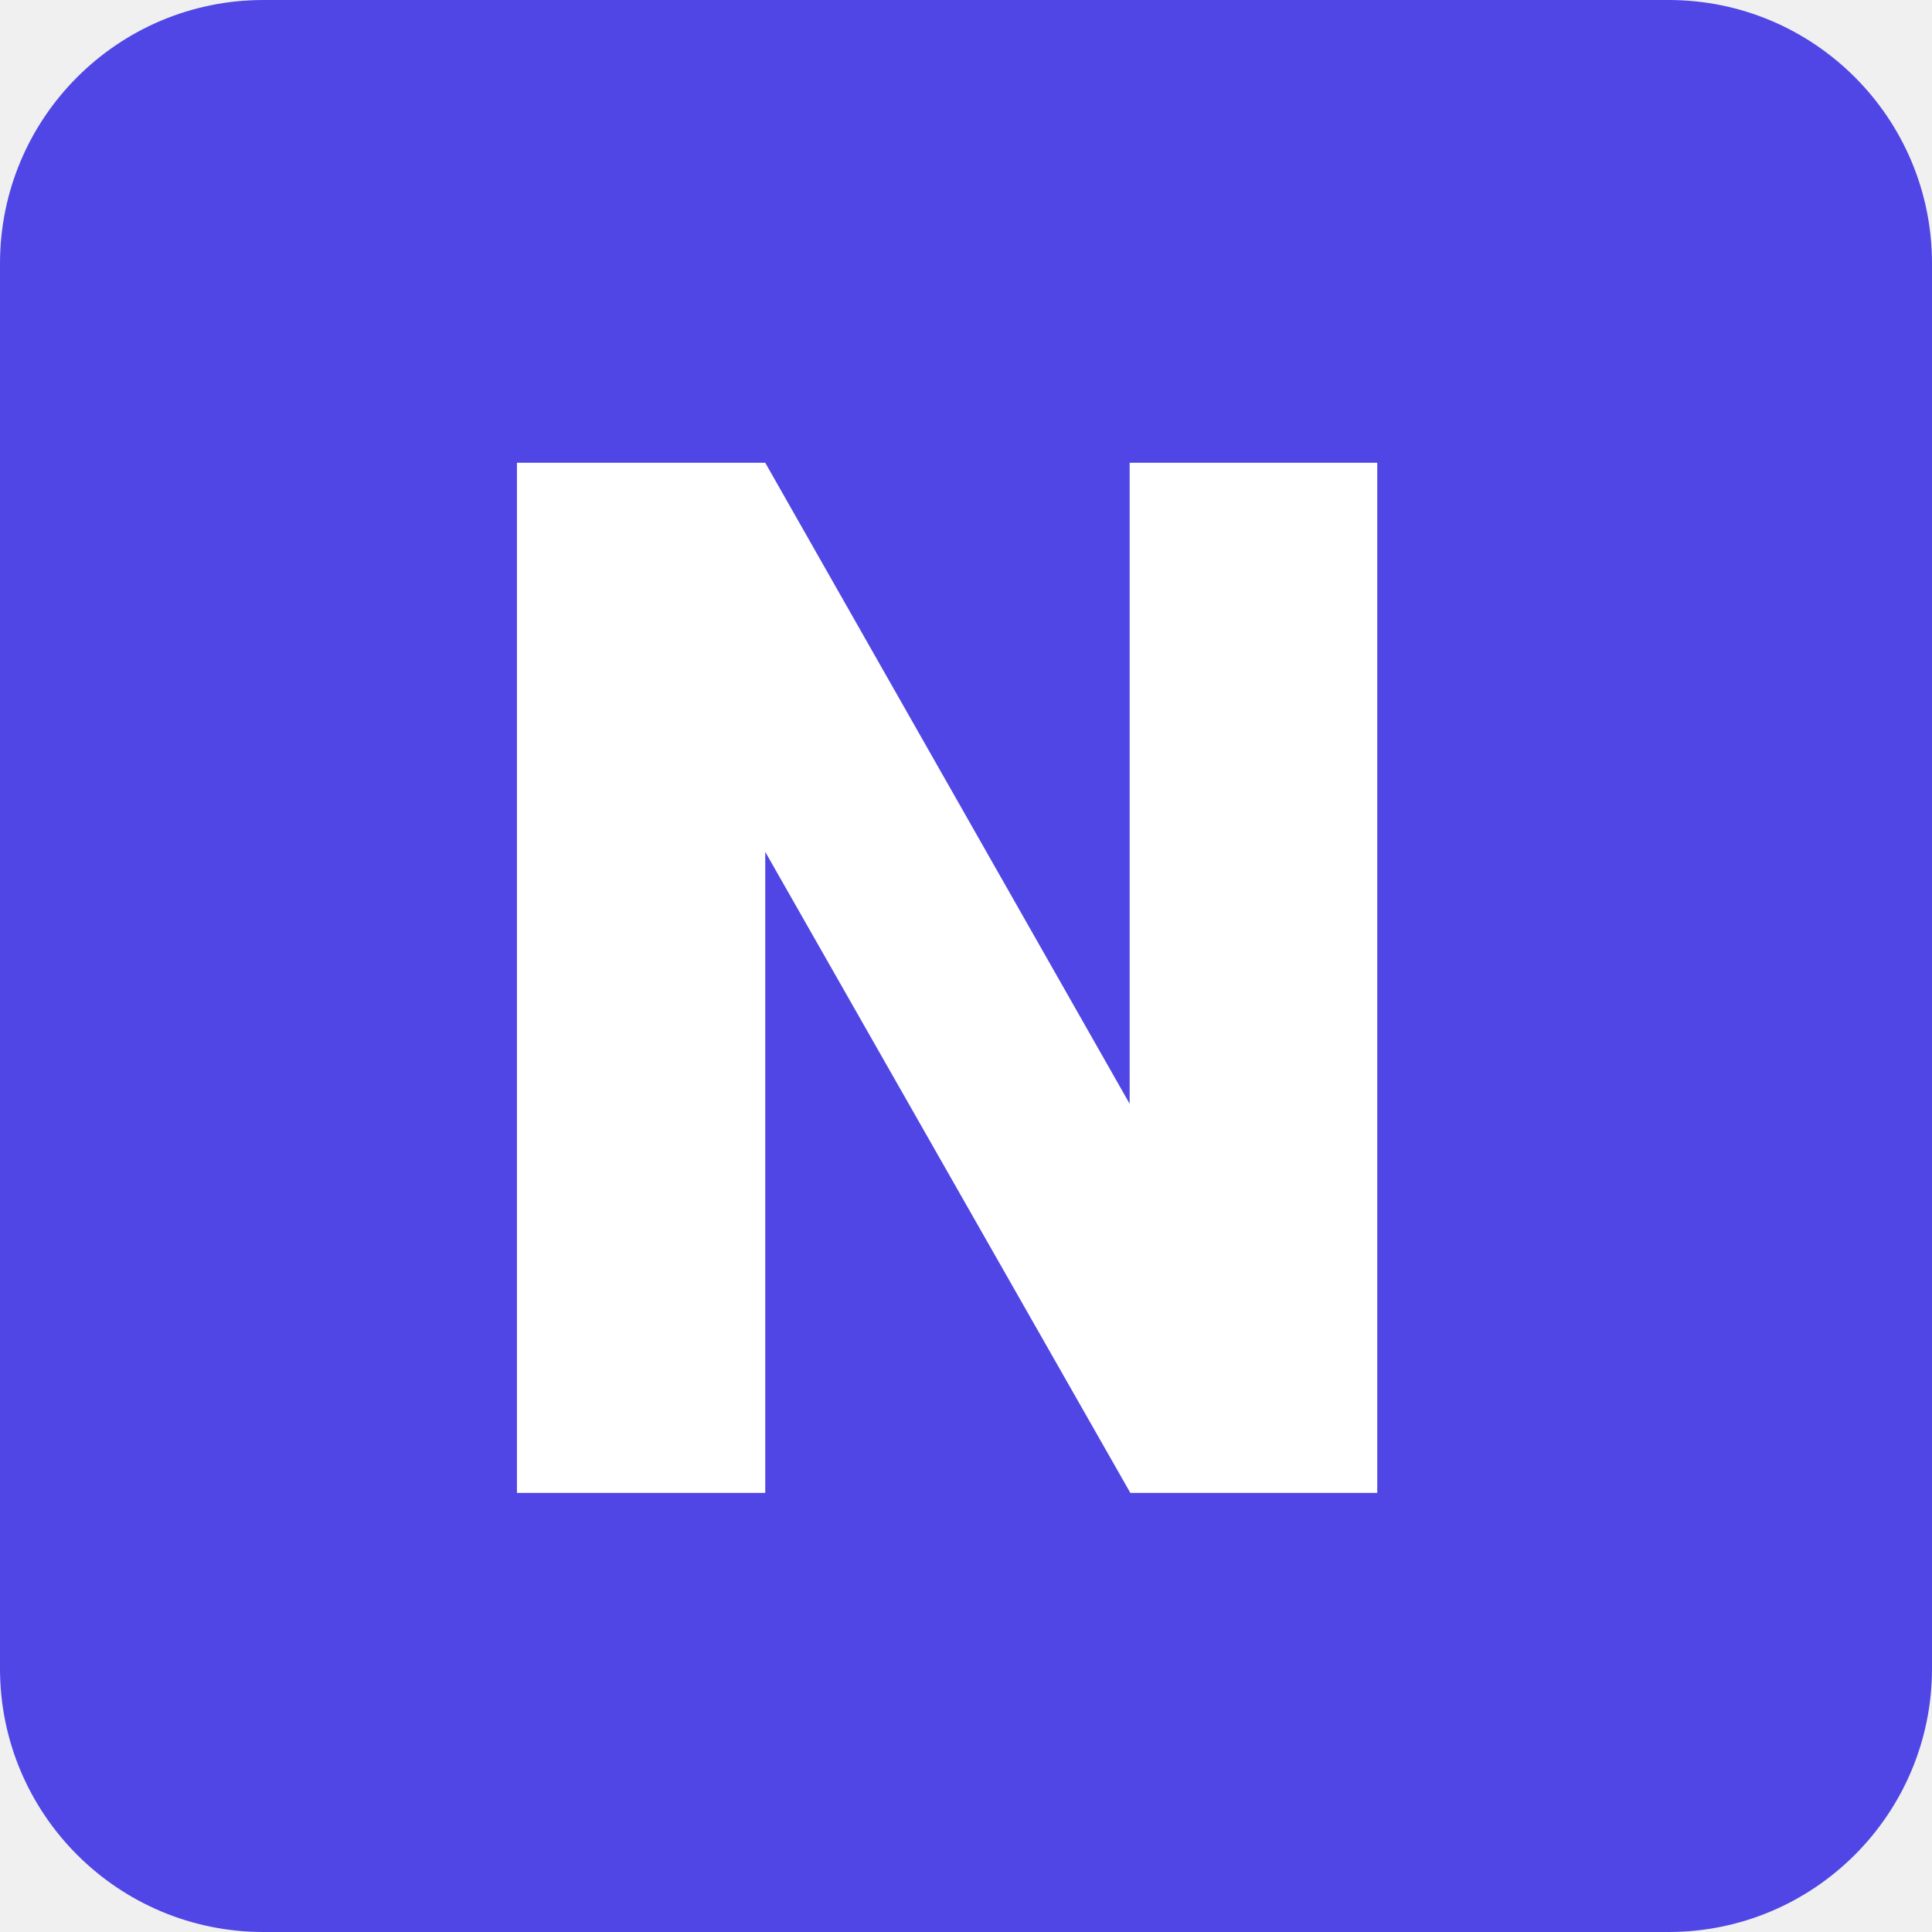
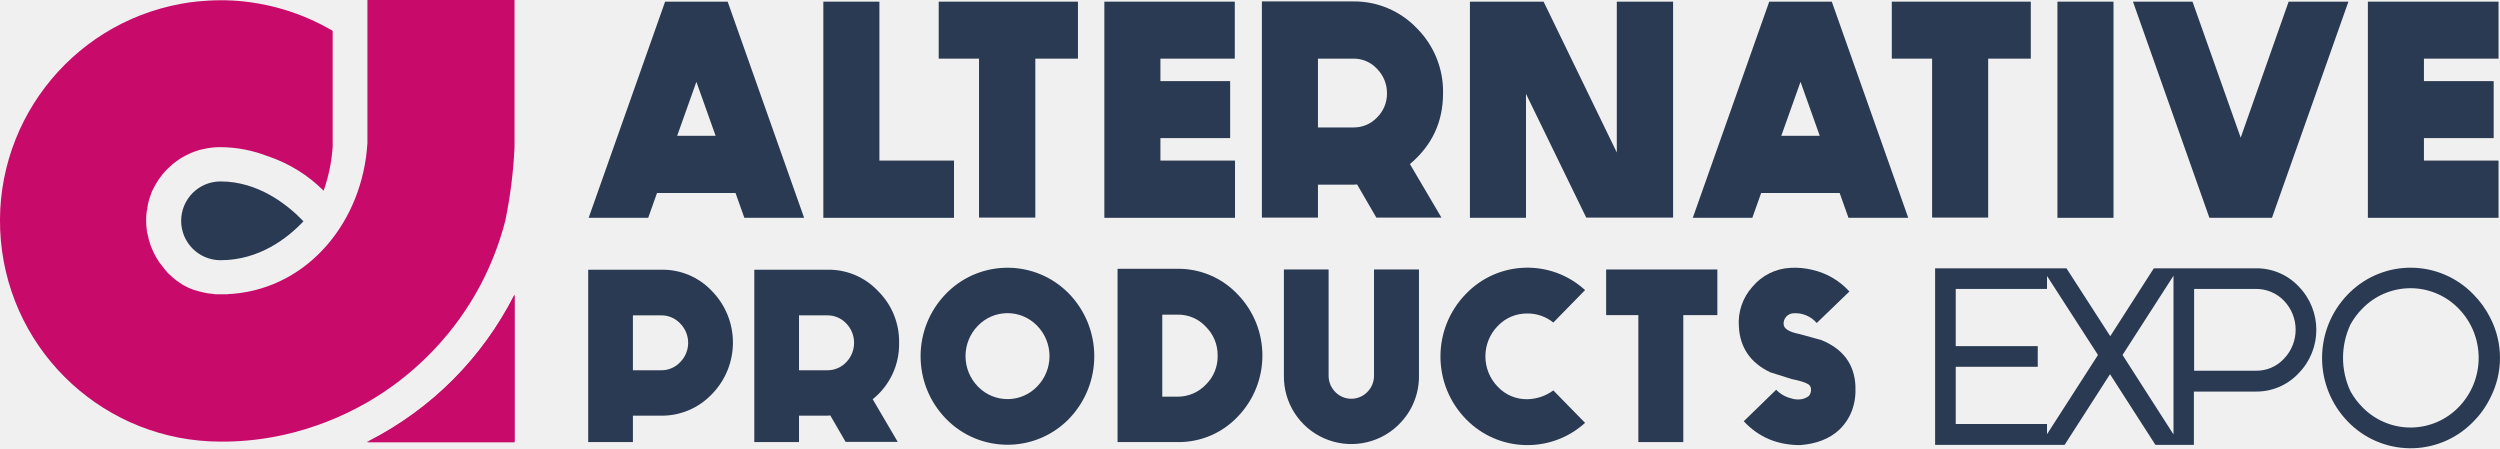
- <svg xmlns="http://www.w3.org/2000/svg" width="44" height="44" viewBox="0 0 44 44" fill="none">
-   <rect width="44" height="44" rx="6" fill="#4F46E5" />
-   <path d="M31.366 34H25.743L17.428 19.401V34H11.773V10.539H17.428L25.727 25.138V10.539H31.366V34Z" fill="white" />
+ <svg xmlns="http://www.w3.org/2000/svg" xmlns:ns1="https://boxy-svg.com" width="223.07px" height="40px" viewBox="0 0 223.1 40">
+   <g id="AltPro_Logo_Main" data-name="AltPro Logo Main" transform="matrix(0.206741, 0, 0, 0.206754, 111.549, 19.99997)" ns1:origin="0.000005 -0.000001">
+     <g id="Group_743" data-name="Group 743" transform="translate(-539.563 -96.733)">
+       <path id="Path_678" data-name="Path 678" d="M314.1.7h-27L254.1,94h25.7l3.8-10.7h33.9L321.3,94h25.8ZM292.3,58.6l8.3-23.3,8.3,23.3Z" transform="translate(0)" fill="#2a3a52" />
+       <path id="Path_679" data-name="Path 679" d="M379.6,69.3V.7H355.4V94h56.4V69.3Z" transform="translate(0)" fill="#2a3a52" />
+       <path id="Path_680" data-name="Path 680" d="M405.2.7V25.3h17.4V93.9h24.3V25.3h18.4V.7Z" transform="translate(0)" fill="#2a3a52" />
+       <path id="Path_681" data-name="Path 681" d="M533,25.3V.7H476.7V94h56.4V69.3H500.9V59.6H531V35H500.9V25.3Z" transform="translate(0)" fill="#2a3a52" />
+       <path id="Path_682" data-name="Path 682" d="M622.9,40.2a38.564,38.564,0,0,0-11.3-28A37.333,37.333,0,0,0,584.2.6H544.7V93.9h24.2V79.7h15.2a11.562,11.562,0,0,0,1.7-.1l8.3,14.3h28.1L608.6,70.8C618.1,62.8,622.9,52.7,622.9,40.2ZM594.4,50.7A13.82,13.82,0,0,1,584.1,55H568.9V25.3h15.2a13.551,13.551,0,0,1,10.3,4.4,14.83,14.83,0,0,1,4.3,10.5A14.422,14.422,0,0,1,594.4,50.7Z" transform="translate(0)" fill="#2a3a52" />
+       <path id="Path_683" data-name="Path 683" d="M697.9.7V65.8L666.3.7H634.5V94h24.2V40.5l26,53.4h37.5V.7Z" transform="translate(0)" fill="#2a3a52" />
+       <path id="Path_684" data-name="Path 684" d="M790.7.7h-27L730.7,94h25.7l3.8-10.7h33.9L797.9,94h25.8ZM768.9,58.6l8.3-23.3,8.3,23.3Z" transform="translate(0)" fill="#2a3a52" />
+       <path id="Path_685" data-name="Path 685" d="M816.6.7V25.3H834V93.9h24.2V25.3h18.4V.7Z" transform="translate(0)" fill="#2a3a52" />
+       <path id="Path_686" data-name="Path 686" d="M888.1.7V94h24.2V.7Z" transform="translate(0)" fill="#2a3a52" />
+       <path id="Path_687" data-name="Path 687" d="M987.9.7,967.2,59.4,946.4.7H920.7l33,93.3h27l33-93.3Z" transform="translate(0)" fill="#2a3a52" />
+       <path id="Path_688" data-name="Path 688" d="M1078.5,25.3V.7h-56.4V94h56.4V69.3h-32.2V59.6h30.1V35h-30.1V25.3Z" transform="translate(0)" fill="#2a3a52" />
+       <path id="Path_689" data-name="Path 689" d="M307.3,125.6a29.236,29.236,0,0,0-21.9-9.2H253.9v74.4h19.3V179.4h12.2a29.7,29.7,0,0,0,21.9-9.3,31.814,31.814,0,0,0,0-44.5Zm-13.7,30.7a11.035,11.035,0,0,1-8.2,3.5H273.2V136.1h12.2a11.035,11.035,0,0,1,8.2,3.5,11.83,11.83,0,0,1,0,16.7Z" transform="translate(0)" fill="#2a3a52" />
+       <path id="Path_690" data-name="Path 690" d="M388.1,147.9a30.568,30.568,0,0,0-9.1-22.3,29.236,29.236,0,0,0-21.9-9.2H325.6v74.4h19.3V179.4h12.2a6.638,6.638,0,0,0,1.3-.1l6.6,11.4h22.5l-10.8-18.4A30.327,30.327,0,0,0,388.1,147.9Zm-22.8,8.4a11.035,11.035,0,0,1-8.2,3.5H344.9V136.1h12.2a11.035,11.035,0,0,1,8.2,3.5,12.017,12.017,0,0,1,0,16.7Z" transform="translate(0)" fill="#2a3a52" />
+       <path id="Path_691" data-name="Path 691" d="M461.4,126.7a37.063,37.063,0,0,0-52.3-.7,4.62,4.62,0,0,0-.7.7,38.7,38.7,0,0,0,0,54.1,37.063,37.063,0,0,0,52.3.7,4.619,4.619,0,0,0,.7-.7,38.886,38.886,0,0,0,0-54.1Zm-13.7,40.1a17.746,17.746,0,0,1-25.2.4c-.2-.1-.3-.3-.4-.4a18.776,18.776,0,0,1,0-26.2,17.746,17.746,0,0,1,25.2-.4c.2.1.3.3.4.4A18.776,18.776,0,0,1,447.7,166.8Z" transform="translate(0)" fill="#2a3a52" />
+       <path id="Path_692" data-name="Path 692" d="M534.2,127a35.14,35.14,0,0,0-25.9-11H482.4v74.8h25.9a35.047,35.047,0,0,0,25.9-10.9,37.978,37.978,0,0,0,0-52.9Zm-13.7,39a16.635,16.635,0,0,1-12.2,5.2h-6.6V135.8h6.6a16.11,16.11,0,0,1,12.2,5.2,17.149,17.149,0,0,1,5.1,12.4A16.891,16.891,0,0,1,520.5,166Z" transform="translate(0)" fill="#2a3a52" />
+       <path id="Path_693" data-name="Path 693" d="M593.1,116.3v45.8a9.9,9.9,0,0,1-2.9,7.1,9.658,9.658,0,0,1-13.7.1l-.1-.1a9.9,9.9,0,0,1-2.9-7.1V116.3H554.2v45.8a29.115,29.115,0,0,0,49,21.7l.7-.7a28.916,28.916,0,0,0,8.6-21V116.3Z" transform="translate(0)" fill="#2a3a52" />
+       <path id="Path_694" data-name="Path 694" d="M659.3,172.3a17.071,17.071,0,0,1-12.8-5.4,18.776,18.776,0,0,1,0-26.2,17.227,17.227,0,0,1,12.8-5.4,17.556,17.556,0,0,1,11.2,3.9l13.7-14a36.816,36.816,0,0,0-51.4,1.6,38.7,38.7,0,0,0,0,54.1,37,37,0,0,0,51.4,1.6l-13.7-14A19.6,19.6,0,0,1,659.3,172.3Z" transform="translate(0)" fill="#2a3a52" />
+       <path id="Path_695" data-name="Path 695" d="M693.3,116.3V136h13.9v54.8h19.4V136h14.7V116.3Z" transform="translate(0)" fill="#2a3a52" />
+       <path id="Path_696" data-name="Path 696" d="M800.9,166.4c-.5-9.3-5.4-15.8-14.6-19.6l-9.4-2.6c-4.6-.9-6.9-2.3-7-4.3a4.441,4.441,0,0,1,4.2-4.7,12.2,12.2,0,0,1,10.1,4.2l14.1-13.6a30.8,30.8,0,0,0-15.8-9.3,32.313,32.313,0,0,0-9.8-.9,22.771,22.771,0,0,0-16.2,8.1,23.054,23.054,0,0,0-5.9,17.4c.5,9,5.1,15.6,13.6,19.6l9.2,2.9c3.6.7,6.1,1.5,7.4,2.4a2.588,2.588,0,0,1,.9,1.7,4.064,4.064,0,0,1-.9,3.2,7.1,7.1,0,0,1-4.4,1.5,9.462,9.462,0,0,1-3.3-.5,12.925,12.925,0,0,1-6.4-3.7l-14,13.6c6.4,6.9,14.5,10.3,24.3,10.3,7-.5,12.7-2.7,16.9-6.6C799,180.6,801.3,174.2,800.9,166.4Z" transform="translate(0)" fill="#2a3a52" />
+       <path id="Path_697" data-name="Path 697" d="M973.7,115.8h-44l-18.8,29.3L892,115.8H835.3V192h55.9l19.6-30.5L930.4,192H947V169h26.7a24.948,24.948,0,0,0,18.5-7.9,26.8,26.8,0,0,0,0-37.5A24.856,24.856,0,0,0,973.7,115.8Zm-90.1,71.6V183H844.2V158.3h35.4v-8.9H844.2V124.7h39.4v-5.6l22,34.1Zm32.6-34.2,22-34.2v68.5Zm69.7,1.6a16.11,16.11,0,0,1-12.2,5.2H947.1V124.7h26.6a16.541,16.541,0,0,1,12.2,5.1,18.06,18.06,0,0,1,0,25Zm89.1-17.5a39.676,39.676,0,0,0-7.4-10.3,37.635,37.635,0,0,0-53.3-.8l-.8.8a39.424,39.424,0,0,0,0,55,37.637,37.637,0,0,0,53.3.8l.8-.8a38.562,38.562,0,0,0,7.4-10.4,37.714,37.714,0,0,0,0-34.3Zm-13.7,38.4a28.944,28.944,0,0,1-41,.6l-.6-.6a31.023,31.023,0,0,1-5.1-6.8,33.985,33.985,0,0,1,0-28.9,31.023,31.023,0,0,1,5.1-6.8,28.944,28.944,0,0,1,41-.6l.6.6a30.49,30.49,0,0,1,0,42.5Z" transform="translate(0)" fill="#2a3a52" />
+       <path id="Path_698" data-name="Path 698" d="M184.9,153.4a126.066,126.066,0,0,1-26.3,20.2,127.917,127.917,0,0,1-36.2,14.1,122.555,122.555,0,0,1-24.8,2.9H95.1A95.261,95.261,0,0,1,78.3,1.6c2.3-.4,4.7-.8,7.1-1C88.6.3,91.9.1,95.1.1h2.5l1.5.1h.9a95.9,95.9,0,0,1,43.6,13.1v50a71.346,71.346,0,0,1-3.9,19,62.094,62.094,0,0,0-23.8-14.8h-.1a56.98,56.98,0,0,0-20.8-4,31.415,31.415,0,0,0-7.5.9c-.4.1-.9.2-1.3.3a5.638,5.638,0,0,0-1.2.4l-.7.2c-.3.1-.5.2-.8.3a6.9,6.9,0,0,0-1,.4.758.758,0,0,0-.4.2c-.2.1-.5.2-.7.3a9.249,9.249,0,0,0-1,.5l-.6.3a23.943,23.943,0,0,0-3.4,2.1,5.5,5.5,0,0,0-.9.7,5.5,5.5,0,0,1-.9.7h0l.1-.1-.2.2-.8.7a9.015,9.015,0,0,1-1,.9l-.5.5-.5.5a24.846,24.846,0,0,0-2.5,3,10.475,10.475,0,0,0-.8,1.1,37.911,37.911,0,0,0-2,3.4l-.6,1.2a6.117,6.117,0,0,0-.5,1.2l-.1.4c-.1.2-.2.5-.3.7-.1.4-.3.8-.4,1.2a26.807,26.807,0,0,0-.7,2.7c0,.2-.1.4-.1.7s-.1.4-.1.7a3.553,3.553,0,0,1-.2,1,11.019,11.019,0,0,0-.2,1.8c0,.4-.1.8-.1,1.2v1.5a19.268,19.268,0,0,0,.1,2.4,1.7,1.7,0,0,0,.1.7v.5a1.949,1.949,0,0,1,.1.8,3.553,3.553,0,0,0,.2,1c.1.3.1.5.2.8.1.2.1.5.2.8v.1a18.243,18.243,0,0,0,.7,2.5,1.854,1.854,0,0,1,.2.7.764.764,0,0,0,.2.5,3.385,3.385,0,0,1,.3.8,39.709,39.709,0,0,0,1.7,3.6l.4.7a23.055,23.055,0,0,0,2.5,3.6c.3.4.7.9,1,1.3a14.959,14.959,0,0,1,1.1,1.3,6.815,6.815,0,0,0,1.2,1.2h0c.4.4.8.7,1.2,1.1l.1.1c.4.3.7.6,1.1.9.1.1.3.2.4.3a8.65,8.65,0,0,0,1,.7l.4.3a8.342,8.342,0,0,0,1.2.8c.4.2,1,.6,1.5.8a17.153,17.153,0,0,0,1.9.9c.3.1.7.3,1,.4s.8.3,1.2.4h.1c.3.1.7.2,1,.3l.4.1,1.1.3c.4.1.8.2,1.3.3a15.719,15.719,0,0,0,2.3.4h.3c.4.1.9.1,1.4.2h0l.9.1h4.6a4.485,4.485,0,0,0,1.1-.1h0c.6,0,1.2-.1,1.8-.1,32.8-2.8,56-31.5,58-65.1V0h63.5V63.5a202.958,202.958,0,0,1-4,31.8h0A126.191,126.191,0,0,1,184.9,153.4ZM75.7,69.9a16.32,16.32,0,0,0-2,1.7C74.4,71,75,70.4,75.7,69.9Zm83.5,120.4h-.6v.3h63.5V127.1a143.4,143.4,0,0,1-62.9,63.2Z" transform="translate(0)" fill="#c80b6a" />
+       <path id="Path_699" data-name="Path 699" d="M131,95.5c-7.1-7.4-19.7-17.2-35.8-17.2a17,17,0,0,0,0,34h0C111.9,112.3,124.1,102.8,131,95.5Z" transform="translate(0)" fill="#2a3a52" />
+       <g id="DOBpk7" transform="translate(0)" style="isolation: isolate">
+         <g id="Group_742" data-name="Group 742">
+           <path id="Path_700" data-name="Path 700" d="M222.1,190.9H158.6c28-14.6,49-35.6,63.5-63.5Z" fill="#c80b6a" />
+         </g>
+       </g>
+     </g>
+   </g>
</svg>
